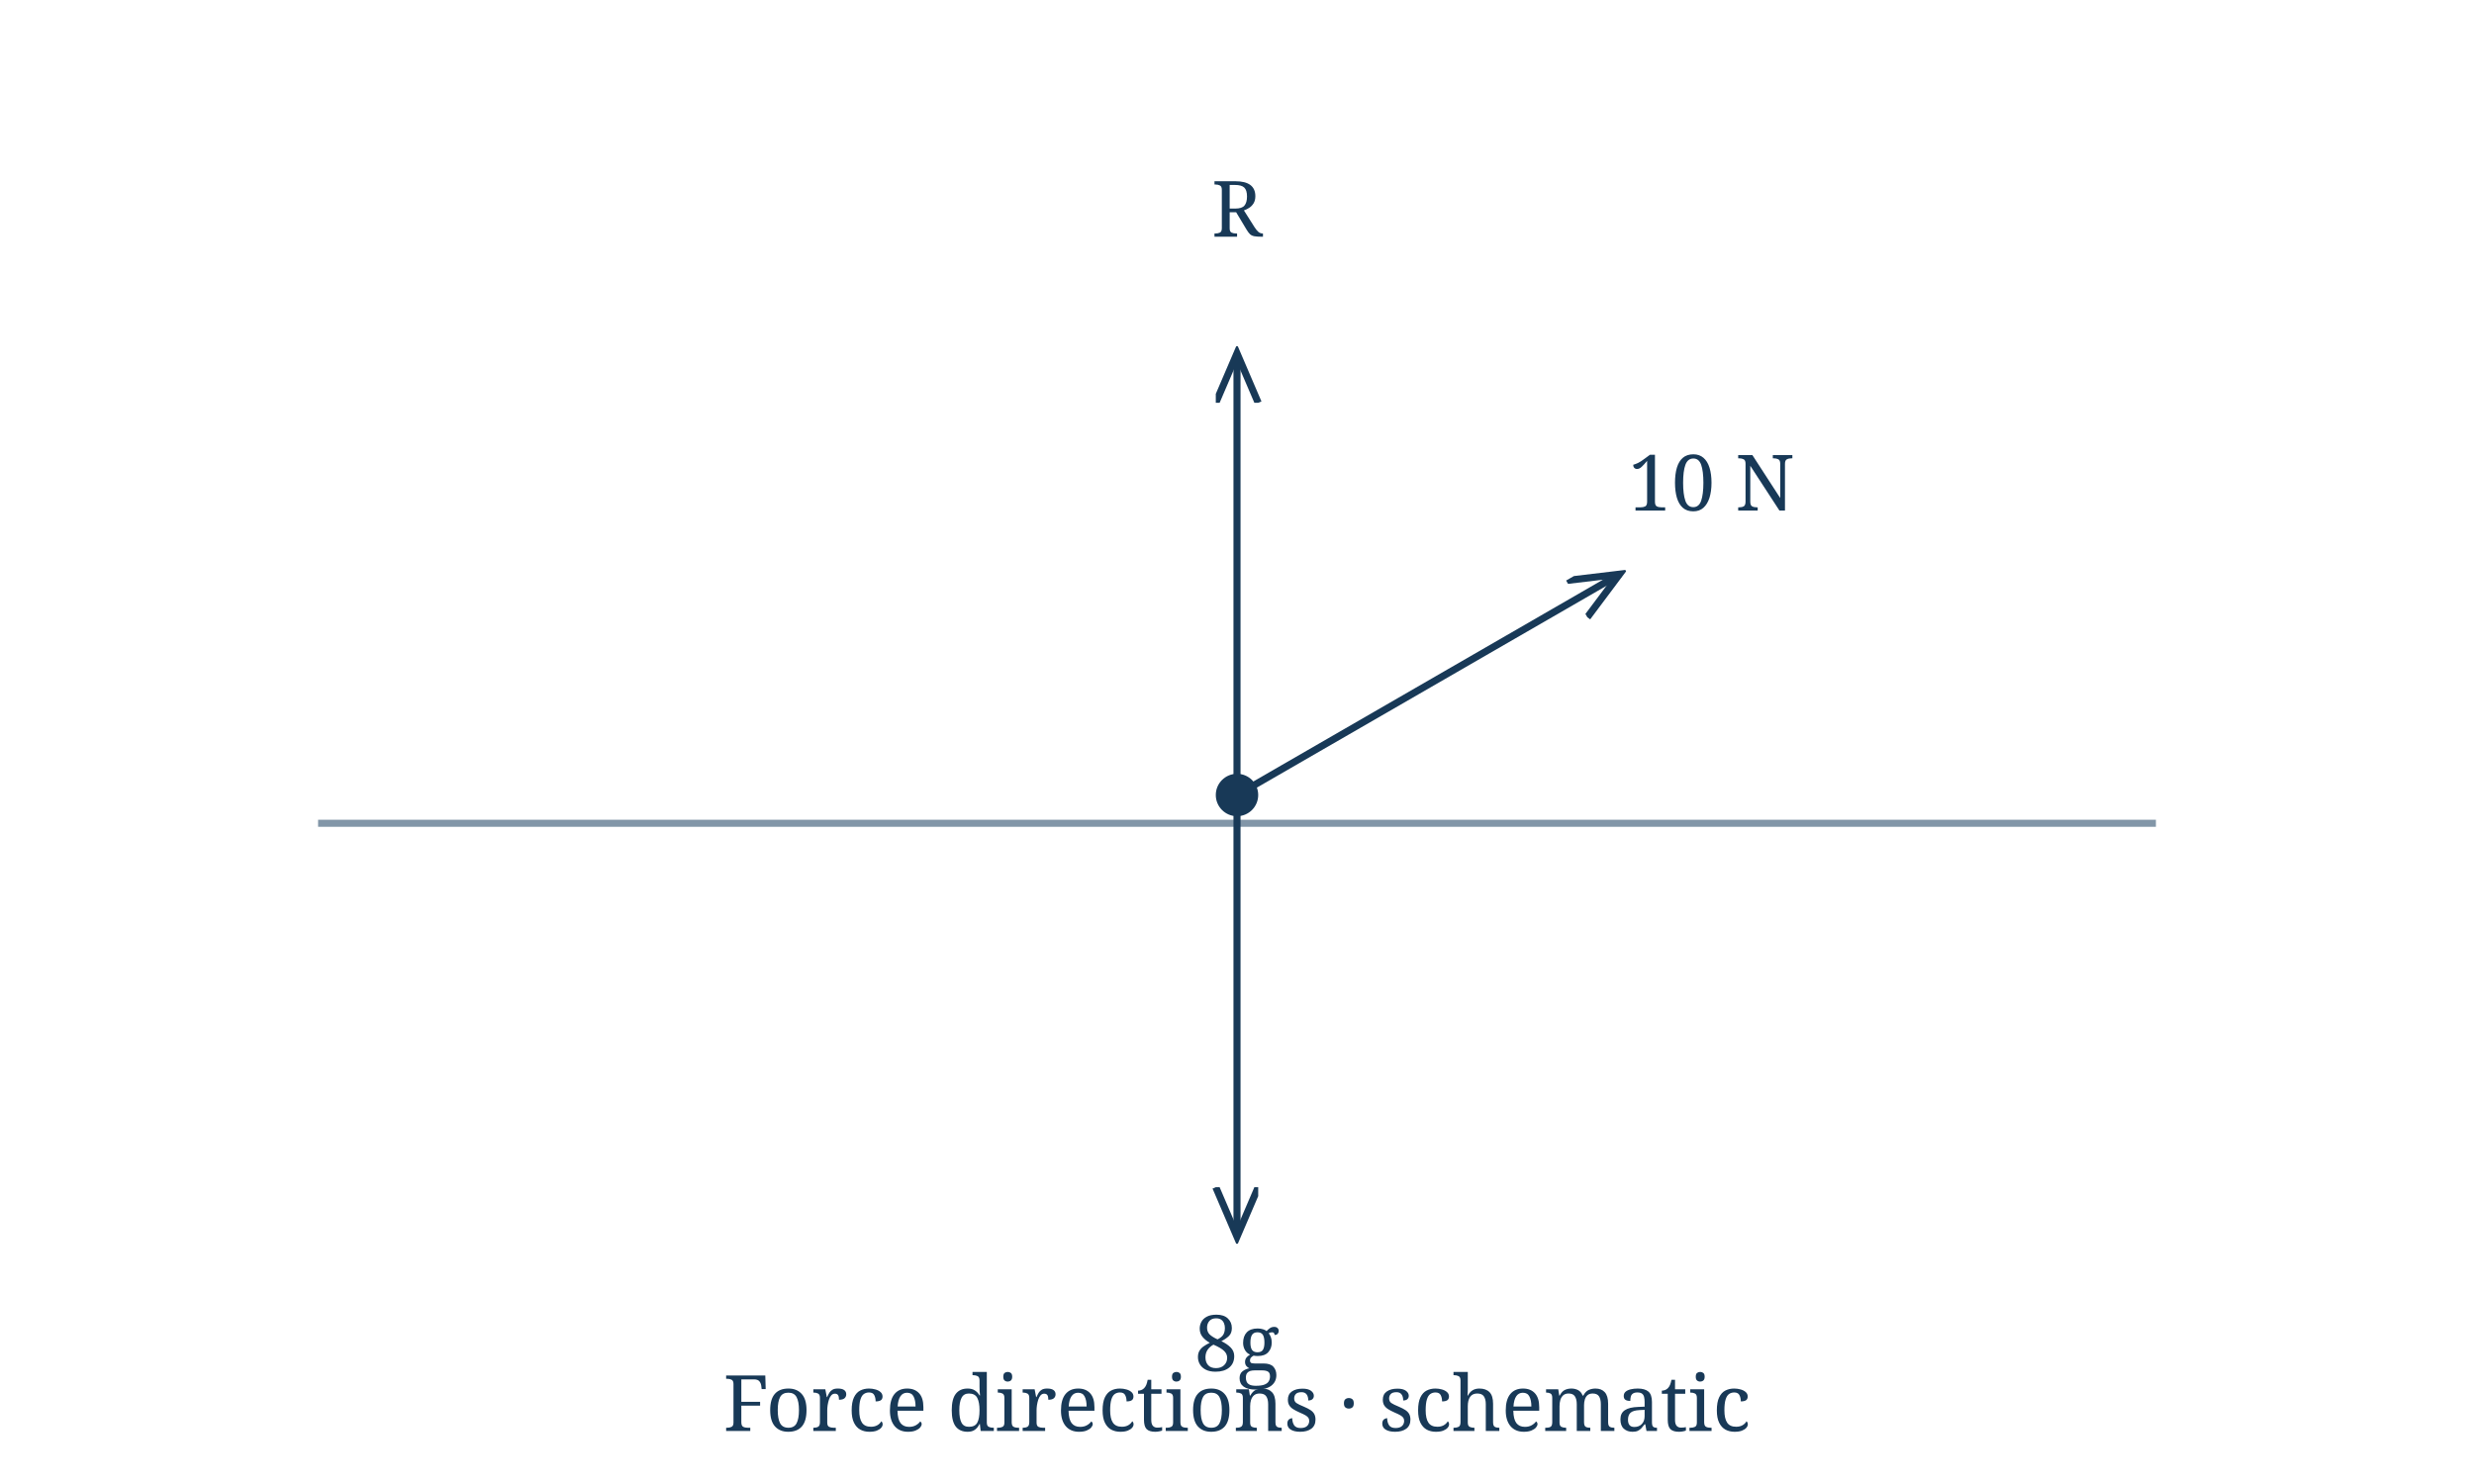
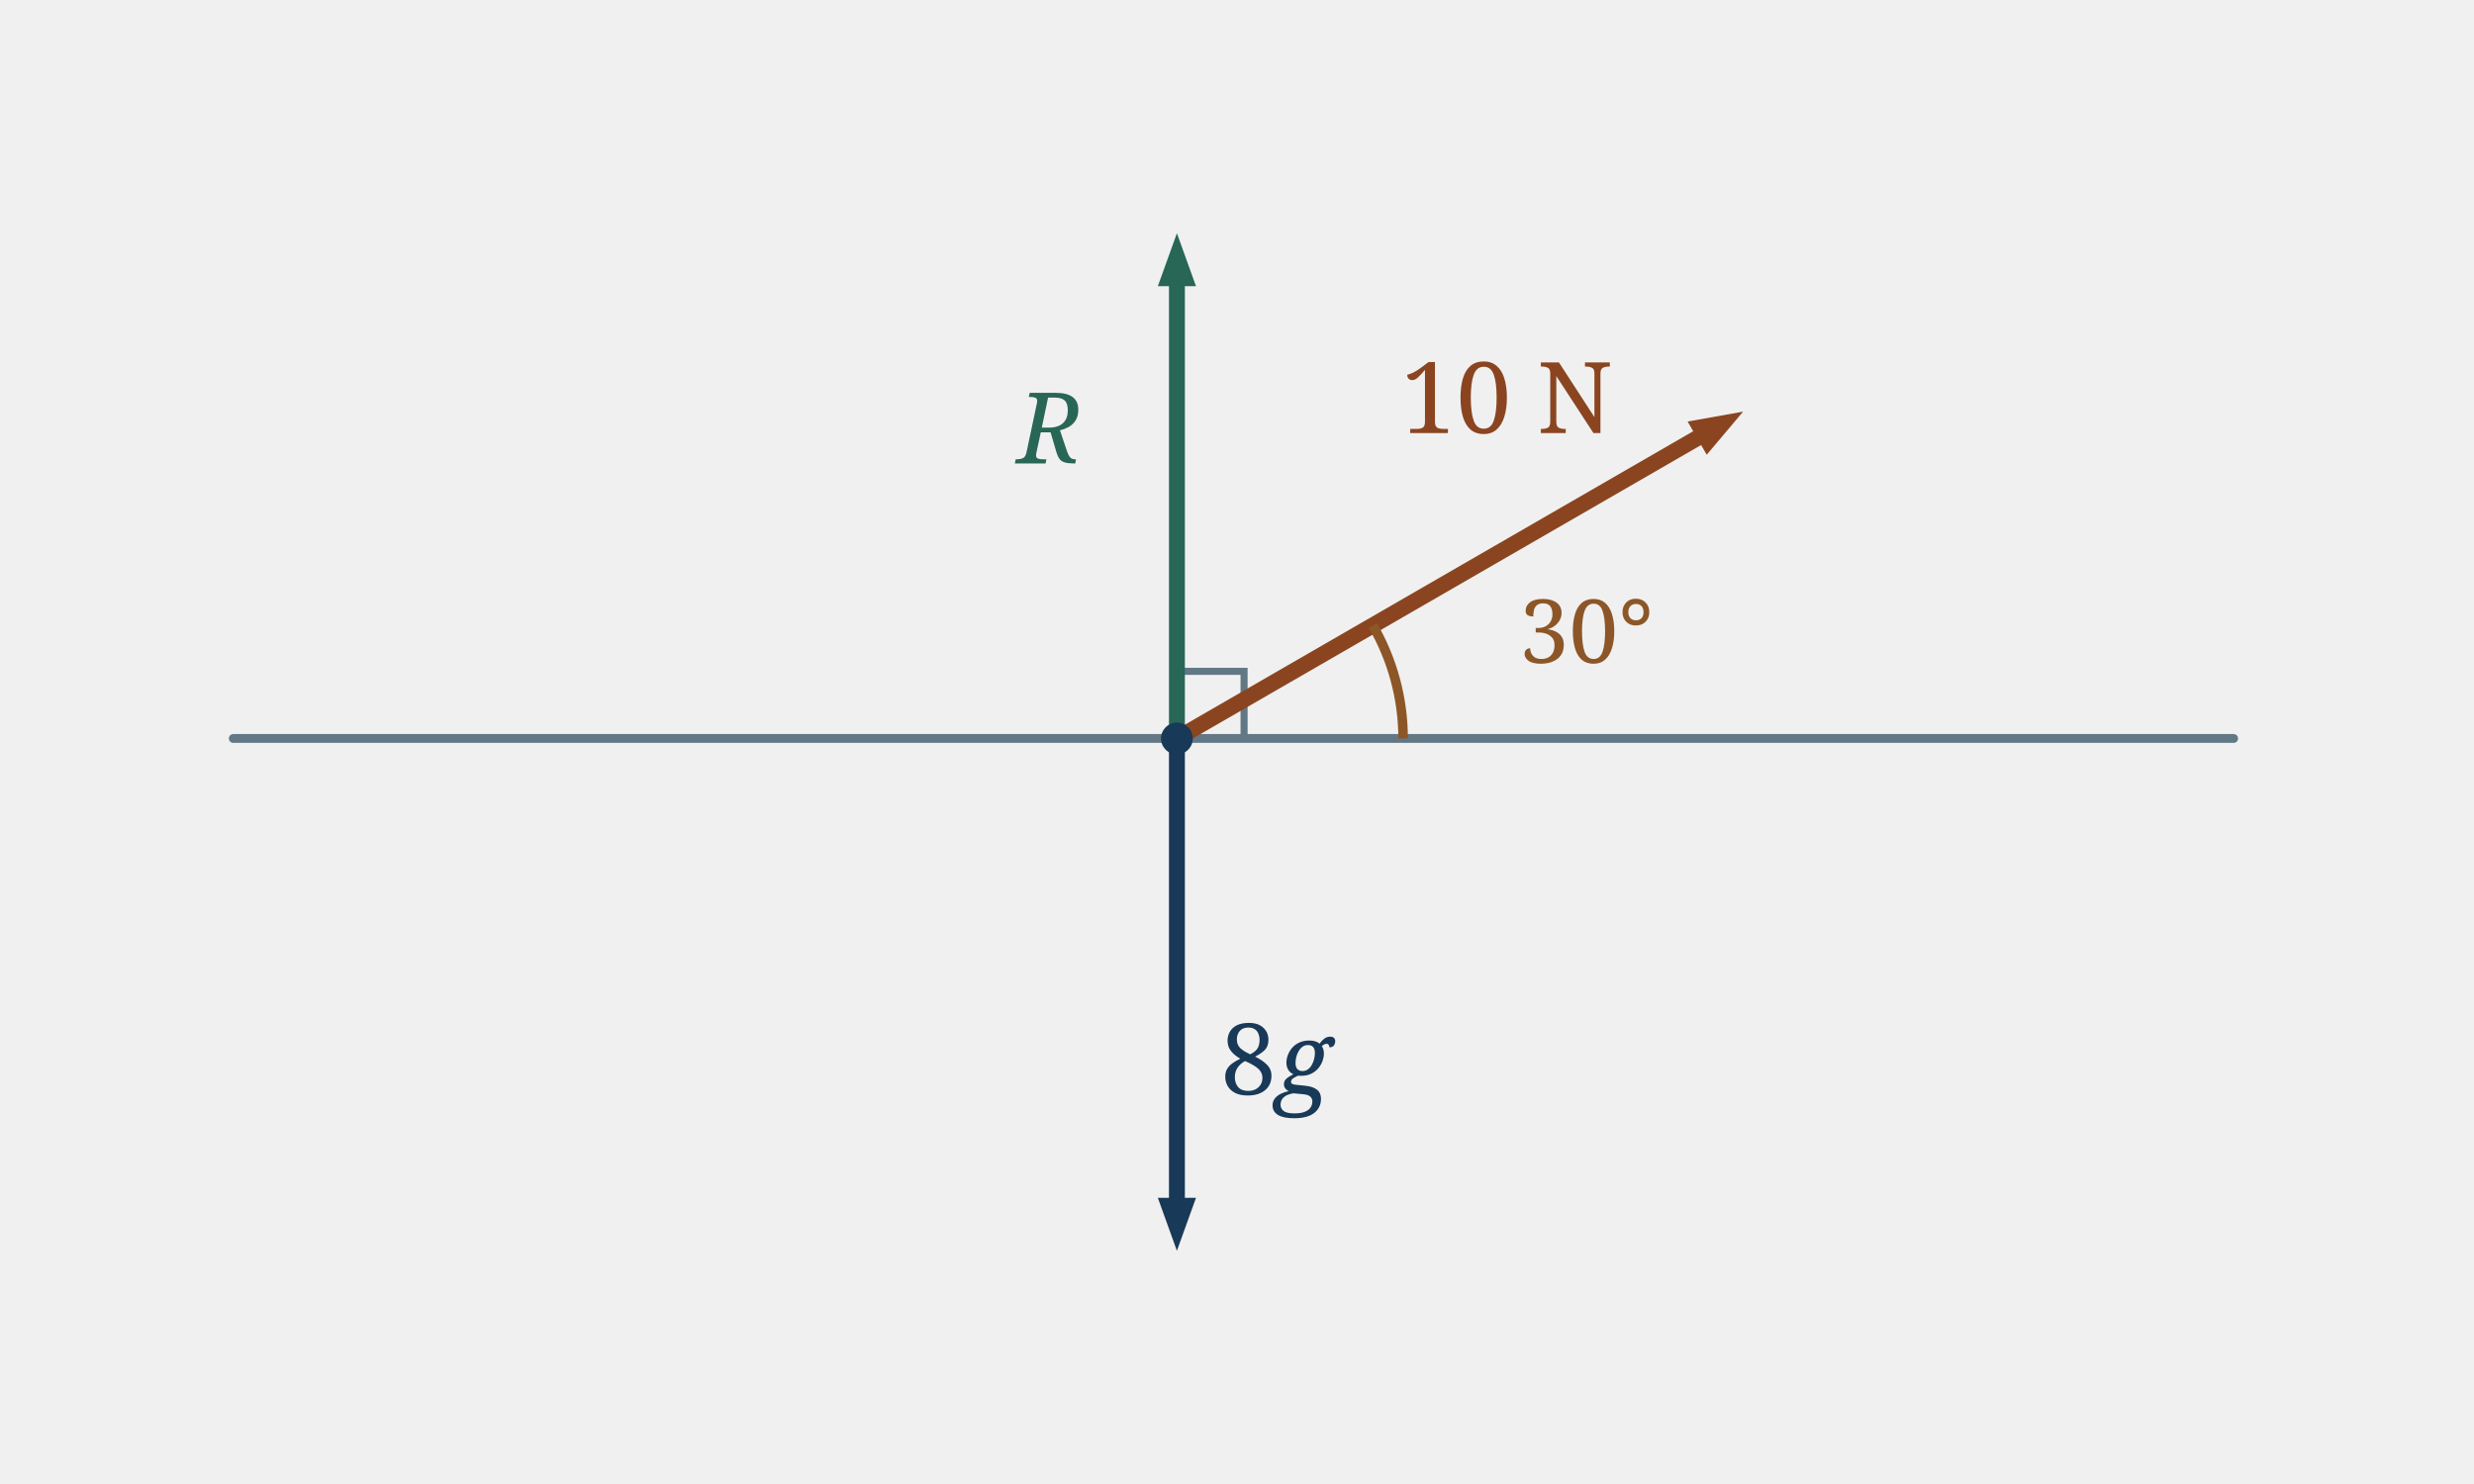
- <svg xmlns="http://www.w3.org/2000/svg" viewBox="0 0 700 420">
-   <defs>
-     <marker id="a" markerWidth="8" markerHeight="8" refX="7" refY="3" orient="auto">
-       <path d="M0 0L7 3L0 6" fill="none" stroke="#183957" />
-     </marker>
-   </defs>
-   <rect width="700" height="420" fill="white" />
-   <g font-family="Georgia,serif" font-size="22" fill="#183957" stroke-width="2">
-     <path d="M90.00 233.00L610.00 233.00" fill="none" stroke="#8296a8" />
-     <path d="M350.00 225.00L458.25 162.50" fill="none" stroke="#183957" marker-end="url(#a)" />
-     <text x="484.2" y="144.5" text-anchor="middle">10 N</text>
-     <path d="M350.00 225.00L350.00 100.00" fill="none" stroke="#183957" marker-end="url(#a)" />
-     <text x="350.0" y="67.0" text-anchor="middle">R</text>
-     <path d="M350.00 225.00L350.00 350.00" fill="none" stroke="#183957" marker-end="url(#a)" />
-     <text x="350.0" y="388.0" text-anchor="middle">8g</text>
-     <circle cx="350" cy="225" r="6" fill="#183957" />
-     <text x="350.0" y="405.0" text-anchor="middle">Force directions · schematic</text>
-   </g>
+ <svg xmlns="http://www.w3.org/2000/svg" viewBox="0 0 700 420" role="img">
+   <path d="M66.0 209.0 L632.0 209.0" fill="none" stroke="#637885" stroke-width="2.5" stroke-linecap="round" />
+   <path d="M352.0 209.0 L352.0 190.0 L333.0 190.0" stroke="#637885" stroke-width="2" fill="none" />
+   <path d="M333.0 209.0 L333.0 81.0" fill="none" stroke="#286656" stroke-width="4.5" stroke-linecap="round" />
+   <path d="M333.0 66.0 L327.6 81.0 L338.4 81.0 Z" fill="#286656" />
+   <path d="M333.0 209.0 L333.0 339.0" fill="none" stroke="#183957" stroke-width="4.5" stroke-linecap="round" />
+   <path d="M333.0 354.0 L338.4 339.0 L327.6 339.0 Z" fill="#183957" />
+   <path d="M333.0 209.0 L480.2 124.0" fill="none" stroke="#8a4520" stroke-width="4.5" stroke-linecap="round" />
+   <path d="M493.2 116.5 L477.5 119.3 L482.9 128.7 Z" fill="#8a4520" />
+   <path d="M397.0 209.0 A64 64 0 0 0 388.4 177.0" fill="none" stroke="#8d5627" stroke-width="2.7" />
+   <circle cx="333" cy="209" r="4.5" fill="#183957" />
+   <text x="297.0" y="120.3" text-anchor="middle" dominant-baseline="central" font-family="Georgia, serif" font-size="28" fill="#286656">
+     <tspan font-style="italic">R</tspan>
+   </text>
+   <text x="361.0" y="298.9" text-anchor="middle" dominant-baseline="central" font-family="Georgia, serif" font-size="28" fill="#183957">8<tspan font-style="italic">g</tspan>
+   </text>
+   <text x="426.3" y="111.7" text-anchor="middle" dominant-baseline="central" font-family="Georgia, serif" font-size="28" fill="#8a4520">10 N</text>
+   <text x="448.9" y="177.9" text-anchor="middle" dominant-baseline="central" font-family="Georgia, serif" font-size="25" fill="#8d5627">30°</text>
</svg>
